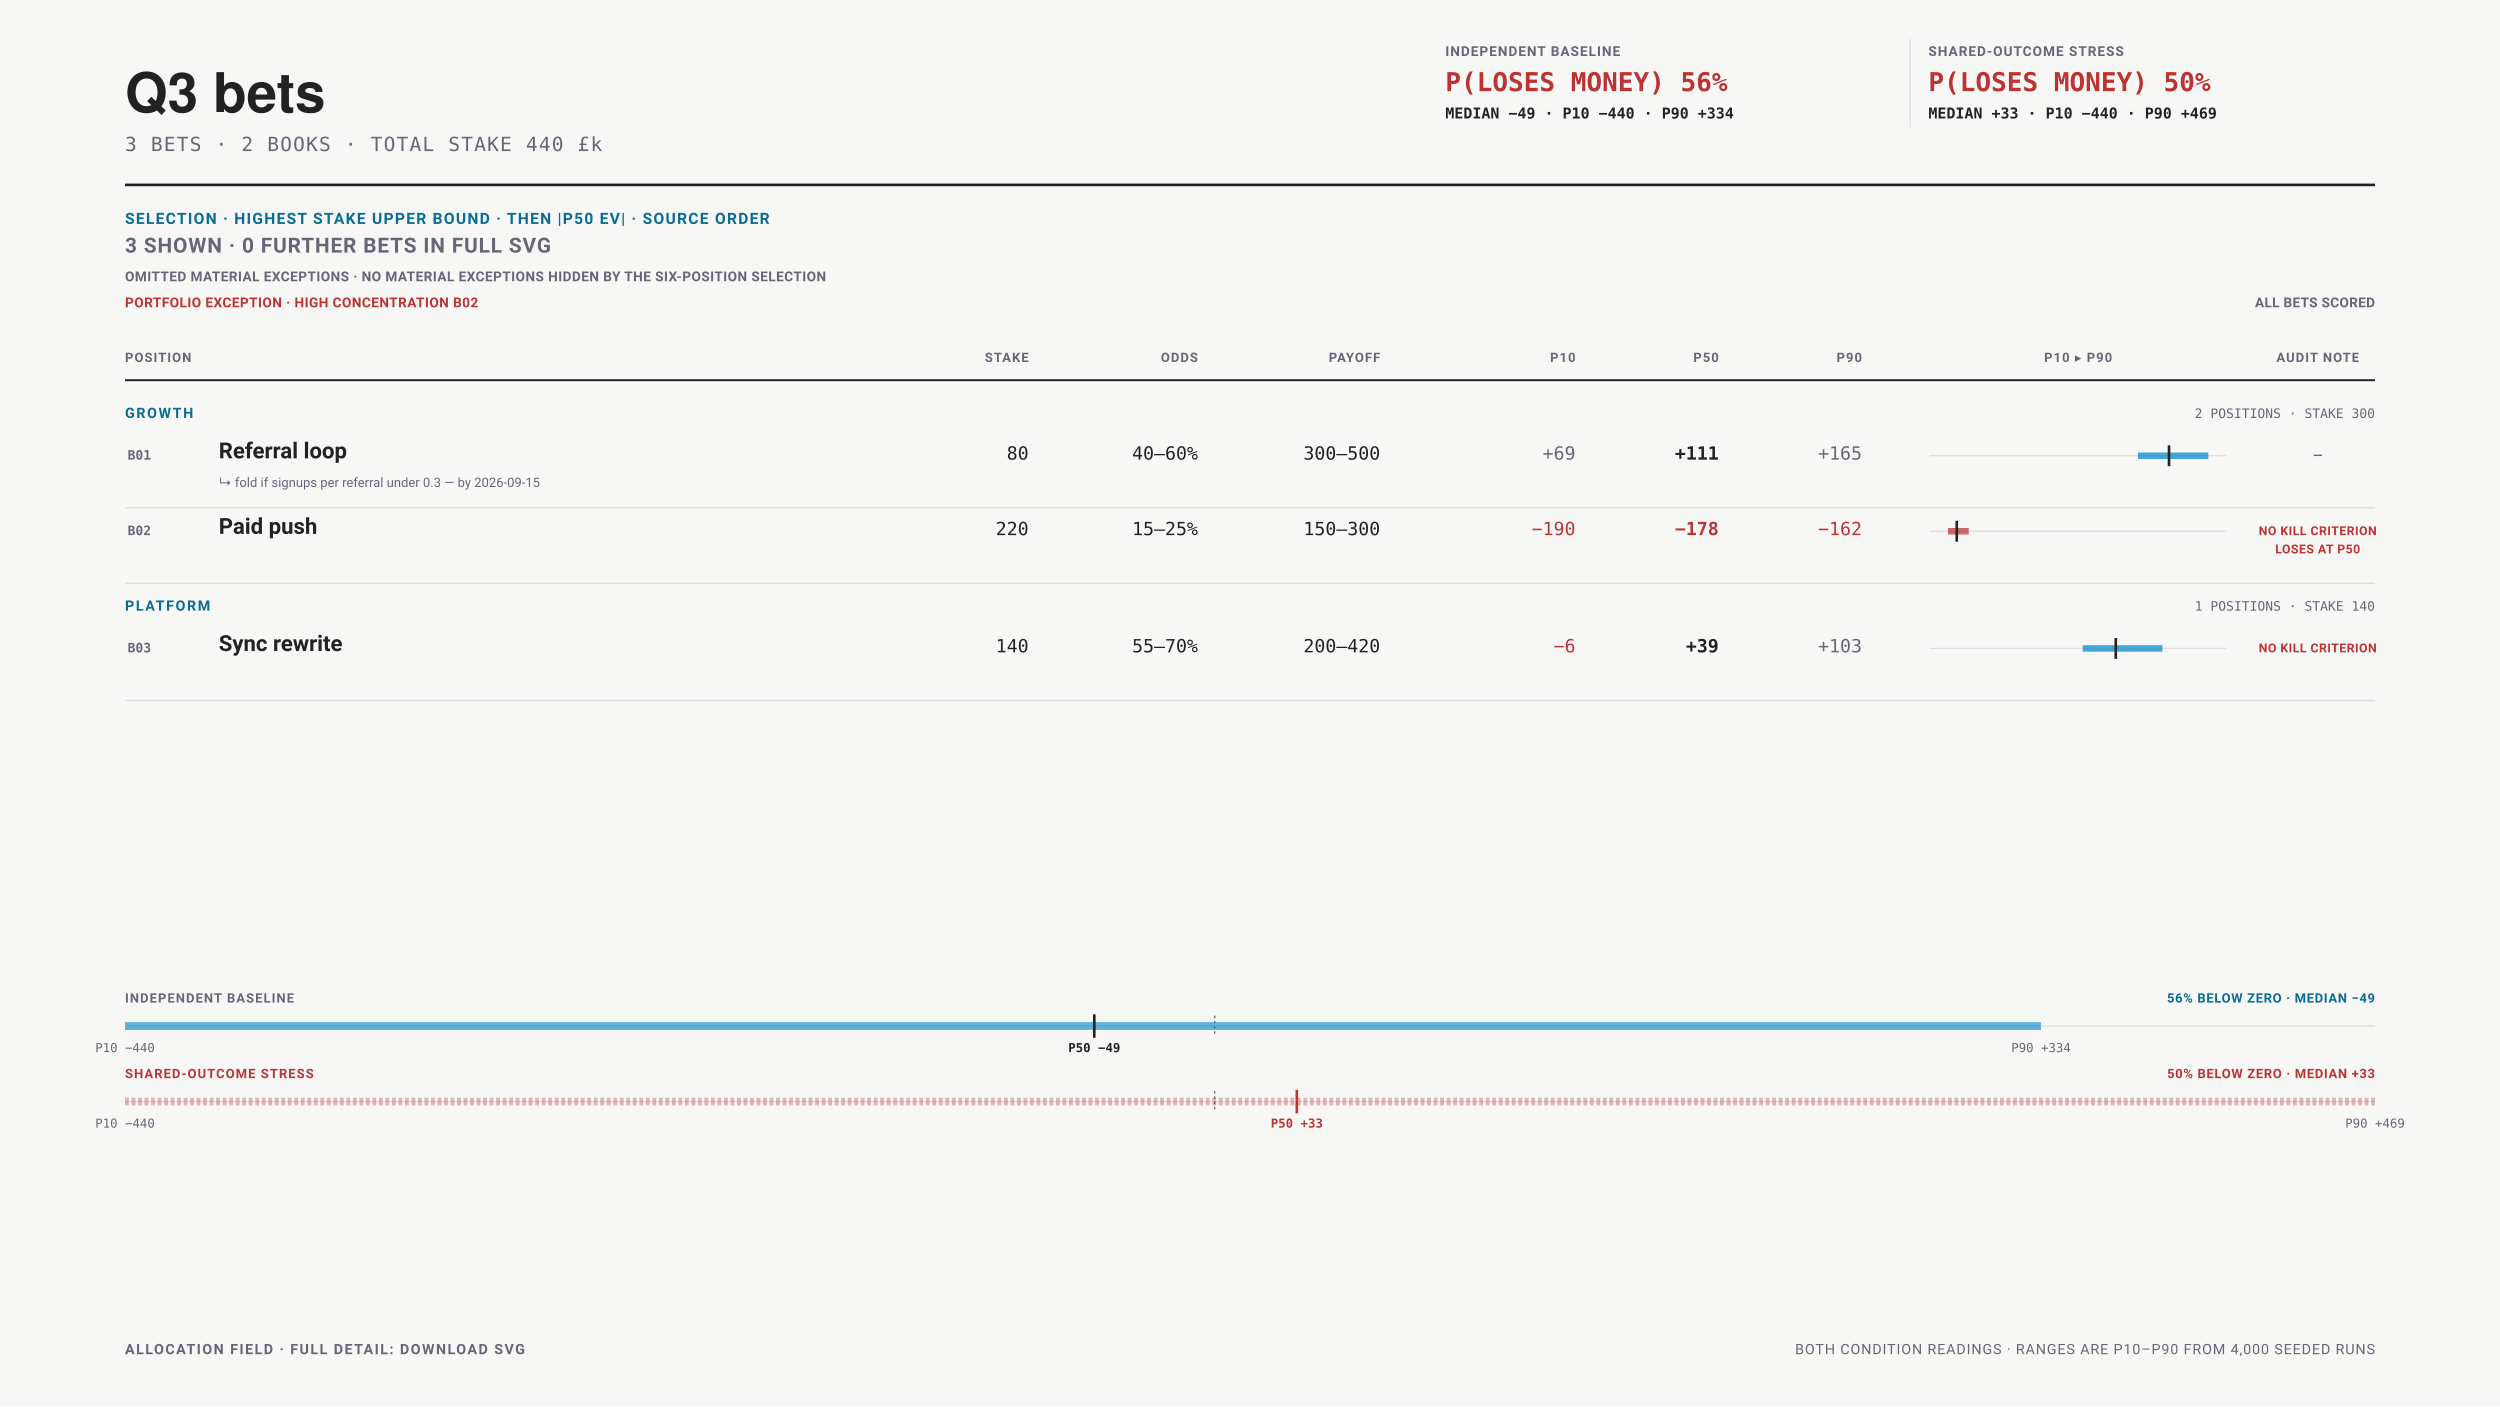
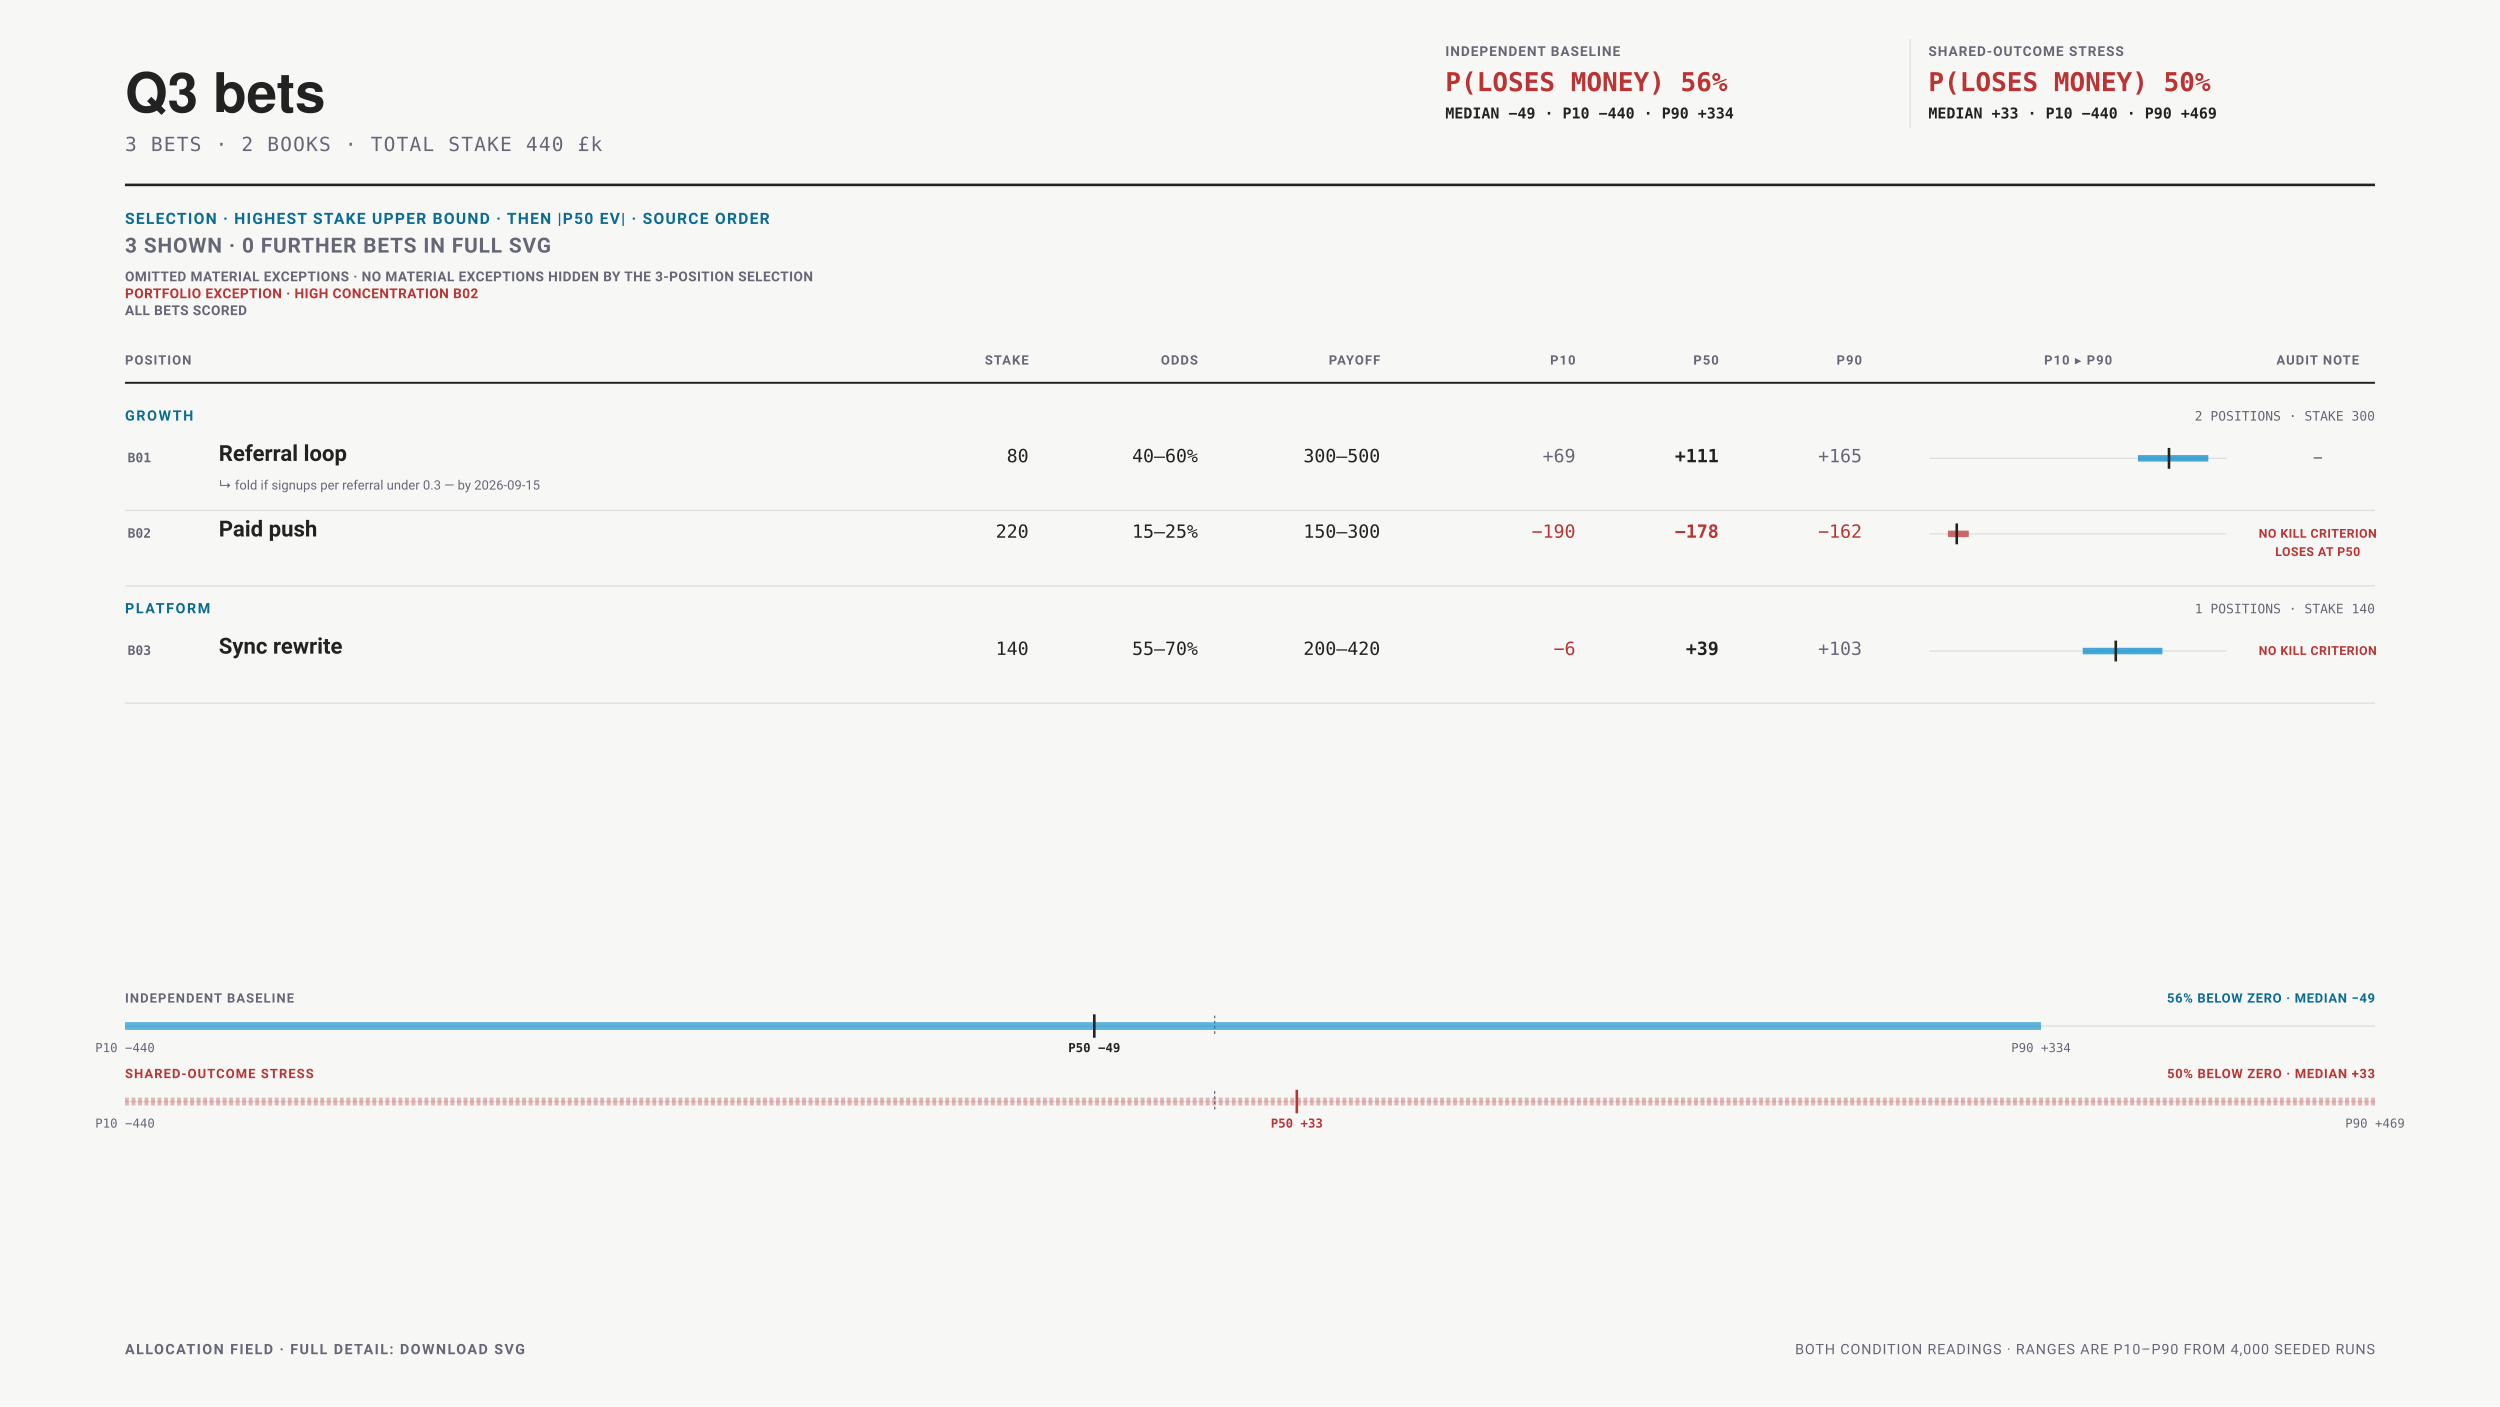
<svg xmlns="http://www.w3.org/2000/svg" data-bets-surface="allocation-field-presentation" viewBox="0 0 1920 1080" width="1920" height="1080" font-family="-apple-system,BlinkMacSystemFont,'Segoe UI',Roboto,sans-serif" role="img" aria-labelledby="bets-presentation-title bets-presentation-desc">
  <rect width="1920" height="1080" fill="#f7f8f6" />
  <text data-bets-title-line="" x="96" y="86" font-family="'Helvetica Neue',Helvetica,'Segoe UI',Roboto,sans-serif" font-size="42" font-weight="600" fill="#222">Q3 bets</text>
  <text x="96" y="116" font-size="15" letter-spacing="0.06em" font-family="ui-monospace,'SF Mono',Menlo,Consolas,monospace" fill="#667">3 BETS · 2 BOOKS · TOTAL STAKE 440 £k</text>
  <g data-condition-receipt="" data-condition="independent">
    <text x="1110" y="43" font-size="10.5" font-weight="700" letter-spacing="0.07em" fill="#667">INDEPENDENT BASELINE</text>
    <text x="1110" y="70" font-size="20" font-weight="700" font-family="ui-monospace,'SF Mono',Menlo,Consolas,monospace" fill="#b33">P(LOSES MONEY) 56%</text>
    <text x="1110" y="91" font-size="11.5" font-weight="600" font-family="ui-monospace,'SF Mono',Menlo,Consolas,monospace" fill="#222">MEDIAN −49 · P10 −440 · P90 +334</text>
  </g>
  <line x1="1467" y1="30" x2="1467" y2="98" stroke="#ddd" />
  <g data-condition-receipt="" data-condition="shared">
    <text x="1481" y="43" font-size="10.5" font-weight="700" letter-spacing="0.07em" fill="#667">SHARED-OUTCOME STRESS</text>
    <text x="1481" y="70" font-size="20" font-weight="700" font-family="ui-monospace,'SF Mono',Menlo,Consolas,monospace" fill="#b33">P(LOSES MONEY) 50%</text>
    <text x="1481" y="91" font-size="11.5" font-weight="600" font-family="ui-monospace,'SF Mono',Menlo,Consolas,monospace" fill="#222">MEDIAN +33 · P10 −440 · P90 +469</text>
  </g>
  <line x1="96" y1="142" x2="1824" y2="142" stroke="#222" stroke-width="2" />
  <text x="96" y="172" font-size="12" font-weight="700" letter-spacing="0.08em" fill="#0A6C94">SELECTION · HIGHEST STAKE UPPER BOUND · THEN |P50 EV| · SOURCE ORDER</text>
  <text x="96" y="194" font-size="16" font-weight="700" letter-spacing="0.04em" fill="#667">3 SHOWN · 0 FURTHER BETS IN FULL SVG</text>
-   <text x="96" y="216" font-size="10.5" font-weight="700" letter-spacing="0.03em" fill="#667">OMITTED MATERIAL EXCEPTIONS · NO MATERIAL EXCEPTIONS HIDDEN BY THE SIX-POSITION SELECTION</text>
-   <text x="96" y="236" font-size="10.5" font-weight="700" letter-spacing="0.03em" fill="#b33">PORTFOLIO EXCEPTION · HIGH CONCENTRATION B02</text>
-   <text x="1824" y="236" font-size="10.5" font-weight="700" letter-spacing="0.02em" text-anchor="end" fill="#667">ALL BETS SCORED</text>
-   <text x="96" y="278" font-size="10" font-weight="700" letter-spacing="0.08em" text-anchor="start" fill="#667">POSITION</text>
-   <text x="790" y="278" font-size="10" font-weight="700" letter-spacing="0.08em" text-anchor="end" fill="#667">STAKE</text>
-   <text x="920" y="278" font-size="10" font-weight="700" letter-spacing="0.08em" text-anchor="end" fill="#667">ODDS</text>
-   <text x="1060" y="278" font-size="10" font-weight="700" letter-spacing="0.08em" text-anchor="end" fill="#667">PAYOFF</text>
-   <text x="1210" y="278" font-size="10" font-weight="700" letter-spacing="0.08em" text-anchor="end" fill="#667">P10</text>
-   <text x="1320" y="278" font-size="10" font-weight="700" letter-spacing="0.08em" text-anchor="end" fill="#667">P50</text>
-   <text x="1430" y="278" font-size="10" font-weight="700" letter-spacing="0.08em" text-anchor="end" fill="#667">P90</text>
-   <text x="1596" y="278" font-size="10" font-weight="700" letter-spacing="0.08em" text-anchor="middle" fill="#667">P10 ▸ P90</text>
-   <text x="1780" y="278" font-size="10" font-weight="700" letter-spacing="0.08em" text-anchor="middle" fill="#667">AUDIT NOTE</text>
-   <line x1="96" y1="292" x2="1824" y2="292" stroke="#222" stroke-width="1.5" />
-   <text x="96" y="321" font-size="11" font-weight="700" letter-spacing="0.11em" fill="#0A6C94">GROWTH</text>
-   <text x="1824" y="321" font-size="10" text-anchor="end" font-family="ui-monospace,'SF Mono',Menlo,Consolas,monospace" fill="#667">2 POSITIONS · STAKE 300</text>
+   <text x="96" y="216" font-size="10.5" font-weight="700" letter-spacing="0.03em" fill="#667">OMITTED MATERIAL EXCEPTIONS · NO MATERIAL EXCEPTIONS HIDDEN BY THE 3-POSITION SELECTION</text>
+   <text x="96" y="229" font-size="10.5" font-weight="700" letter-spacing="0.03em" fill="#b33">PORTFOLIO EXCEPTION · HIGH CONCENTRATION B02</text>
+   <text data-bets-unscored-line="" x="96" y="242" font-size="10.5" font-weight="700" letter-spacing="0.03em" fill="#667">ALL BETS SCORED</text>
+   <text x="96" y="280" font-size="10" font-weight="700" letter-spacing="0.08em" text-anchor="start" fill="#667">POSITION</text>
+   <text x="790" y="280" font-size="10" font-weight="700" letter-spacing="0.08em" text-anchor="end" fill="#667">STAKE</text>
+   <text x="920" y="280" font-size="10" font-weight="700" letter-spacing="0.08em" text-anchor="end" fill="#667">ODDS</text>
+   <text x="1060" y="280" font-size="10" font-weight="700" letter-spacing="0.08em" text-anchor="end" fill="#667">PAYOFF</text>
+   <text x="1210" y="280" font-size="10" font-weight="700" letter-spacing="0.08em" text-anchor="end" fill="#667">P10</text>
+   <text x="1320" y="280" font-size="10" font-weight="700" letter-spacing="0.08em" text-anchor="end" fill="#667">P50</text>
+   <text x="1430" y="280" font-size="10" font-weight="700" letter-spacing="0.08em" text-anchor="end" fill="#667">P90</text>
+   <text x="1596" y="280" font-size="10" font-weight="700" letter-spacing="0.08em" text-anchor="middle" fill="#667">P10 ▸ P90</text>
+   <text x="1780" y="280" font-size="10" font-weight="700" letter-spacing="0.08em" text-anchor="middle" fill="#667">AUDIT NOTE</text>
+   <line x1="96" y1="294" x2="1824" y2="294" stroke="#222" stroke-width="1.5" />
+   <text x="96" y="323" font-size="11" font-weight="700" letter-spacing="0.11em" fill="#0A6C94">GROWTH</text>
+   <text x="1824" y="323" font-size="10" text-anchor="end" font-family="ui-monospace,'SF Mono',Menlo,Consolas,monospace" fill="#667">2 POSITIONS · STAKE 300</text>
  <g data-row="bet" data-id="B01">
-     <text x="98" y="353" font-size="10" font-weight="700" font-family="ui-monospace,'SF Mono',Menlo,Consolas,monospace" fill="#667">B01</text>
-     <text x="168" y="352" font-size="17" font-weight="600" fill="#222">Referral loop</text>
-     <text x="168" y="374" font-size="10" fill="#667">↳ fold if signups per referral under 0.3 — by 2026-09-15</text>
-     <text x="790" y="353" font-size="14" text-anchor="end" font-family="ui-monospace,'SF Mono',Menlo,Consolas,monospace" fill="#222">80</text>
-     <text x="920" y="353" font-size="14" text-anchor="end" font-family="ui-monospace,'SF Mono',Menlo,Consolas,monospace" fill="#222">40–60%</text>
-     <text x="1060" y="353" font-size="14" text-anchor="end" font-family="ui-monospace,'SF Mono',Menlo,Consolas,monospace" fill="#222">300–500</text>
-     <text x="1210" y="353" font-size="14" font-weight="400" text-anchor="end" font-family="ui-monospace,'SF Mono',Menlo,Consolas,monospace" fill="#667">+69</text>
-     <text x="1320" y="353" font-size="14" font-weight="700" text-anchor="end" font-family="ui-monospace,'SF Mono',Menlo,Consolas,monospace" fill="#222">+111</text>
-     <text x="1430" y="353" font-size="14" font-weight="400" text-anchor="end" font-family="ui-monospace,'SF Mono',Menlo,Consolas,monospace" fill="#667">+165</text>
-     <line x1="1482" y1="350" x2="1710" y2="350" stroke="#ddd" />
-     <line data-exposure-range="" x1="1641.936" y1="350" x2="1696" y2="350" stroke="#08c" stroke-width="5" stroke-opacity="0.72" />
-     <line data-exposure-median="" x1="1665.791" y1="342" x2="1665.791" y2="358" stroke="#222" stroke-width="2" />
-     <text x="1780" y="353" font-size="9.5" font-weight="700" letter-spacing="0.035em" text-anchor="middle" fill="#667">—</text>
+     <text x="98" y="355" font-size="10" font-weight="700" font-family="ui-monospace,'SF Mono',Menlo,Consolas,monospace" fill="#667">B01</text>
+     <text x="168" y="354" font-size="17" font-weight="600" fill="#222">Referral loop</text>
+     <text x="168" y="376" font-size="10" fill="#667">↳ fold if signups per referral under 0.3 — by 2026-09-15</text>
+     <text x="790" y="355" font-size="14" text-anchor="end" font-family="ui-monospace,'SF Mono',Menlo,Consolas,monospace" fill="#222">80</text>
+     <text x="920" y="355" font-size="14" text-anchor="end" font-family="ui-monospace,'SF Mono',Menlo,Consolas,monospace" fill="#222">40–60%</text>
+     <text x="1060" y="355" font-size="14" text-anchor="end" font-family="ui-monospace,'SF Mono',Menlo,Consolas,monospace" fill="#222">300–500</text>
+     <text x="1210" y="355" font-size="14" font-weight="400" text-anchor="end" font-family="ui-monospace,'SF Mono',Menlo,Consolas,monospace" fill="#667">+69</text>
+     <text x="1320" y="355" font-size="14" font-weight="700" text-anchor="end" font-family="ui-monospace,'SF Mono',Menlo,Consolas,monospace" fill="#222">+111</text>
+     <text x="1430" y="355" font-size="14" font-weight="400" text-anchor="end" font-family="ui-monospace,'SF Mono',Menlo,Consolas,monospace" fill="#667">+165</text>
+     <line x1="1482" y1="352" x2="1710" y2="352" stroke="#ddd" />
+     <line data-exposure-range="" x1="1641.936" y1="352" x2="1696" y2="352" stroke="#08c" stroke-width="5" stroke-opacity="0.72" />
+     <line data-exposure-median="" x1="1665.791" y1="344" x2="1665.791" y2="360" stroke="#222" stroke-width="2" />
+     <text x="1780" y="355" font-size="9.5" font-weight="700" letter-spacing="0.035em" text-anchor="middle" fill="#667">—</text>
  </g>
-   <line x1="96" y1="390" x2="1824" y2="390" stroke="#ddd" />
+   <line x1="96" y1="392" x2="1824" y2="392" stroke="#ddd" />
  <g data-row="bet" data-id="B02">
-     <text x="98" y="411" font-size="10" font-weight="700" font-family="ui-monospace,'SF Mono',Menlo,Consolas,monospace" fill="#667">B02</text>
-     <text x="168" y="410" font-size="17" font-weight="600" fill="#222">Paid push</text>
-     <text x="790" y="411" font-size="14" text-anchor="end" font-family="ui-monospace,'SF Mono',Menlo,Consolas,monospace" fill="#222">220</text>
-     <text x="920" y="411" font-size="14" text-anchor="end" font-family="ui-monospace,'SF Mono',Menlo,Consolas,monospace" fill="#222">15–25%</text>
-     <text x="1060" y="411" font-size="14" text-anchor="end" font-family="ui-monospace,'SF Mono',Menlo,Consolas,monospace" fill="#222">150–300</text>
-     <text x="1210" y="411" font-size="14" font-weight="400" text-anchor="end" font-family="ui-monospace,'SF Mono',Menlo,Consolas,monospace" fill="#b33">−190</text>
-     <text x="1320" y="411" font-size="14" font-weight="700" text-anchor="end" font-family="ui-monospace,'SF Mono',Menlo,Consolas,monospace" fill="#b33">−178</text>
-     <text x="1430" y="411" font-size="14" font-weight="400" text-anchor="end" font-family="ui-monospace,'SF Mono',Menlo,Consolas,monospace" fill="#b33">−162</text>
-     <line x1="1482" y1="408" x2="1710" y2="408" stroke="#ddd" />
-     <line data-exposure-range="" x1="1496" y1="408" x2="1512.016" y2="408" stroke="#b33" stroke-width="5" stroke-opacity="0.72" />
-     <line data-exposure-median="" x1="1502.782" y1="400" x2="1502.782" y2="416" stroke="#222" stroke-width="2" />
-     <text x="1780" y="411" font-size="9.5" font-weight="700" letter-spacing="0.035em" text-anchor="middle" fill="#b33">NO KILL CRITERION</text>
-     <text x="1780" y="425" font-size="9.5" font-weight="700" letter-spacing="0.035em" text-anchor="middle" fill="#b33">LOSES AT P50</text>
+     <text x="98" y="413" font-size="10" font-weight="700" font-family="ui-monospace,'SF Mono',Menlo,Consolas,monospace" fill="#667">B02</text>
+     <text x="168" y="412" font-size="17" font-weight="600" fill="#222">Paid push</text>
+     <text x="790" y="413" font-size="14" text-anchor="end" font-family="ui-monospace,'SF Mono',Menlo,Consolas,monospace" fill="#222">220</text>
+     <text x="920" y="413" font-size="14" text-anchor="end" font-family="ui-monospace,'SF Mono',Menlo,Consolas,monospace" fill="#222">15–25%</text>
+     <text x="1060" y="413" font-size="14" text-anchor="end" font-family="ui-monospace,'SF Mono',Menlo,Consolas,monospace" fill="#222">150–300</text>
+     <text x="1210" y="413" font-size="14" font-weight="400" text-anchor="end" font-family="ui-monospace,'SF Mono',Menlo,Consolas,monospace" fill="#b33">−190</text>
+     <text x="1320" y="413" font-size="14" font-weight="700" text-anchor="end" font-family="ui-monospace,'SF Mono',Menlo,Consolas,monospace" fill="#b33">−178</text>
+     <text x="1430" y="413" font-size="14" font-weight="400" text-anchor="end" font-family="ui-monospace,'SF Mono',Menlo,Consolas,monospace" fill="#b33">−162</text>
+     <line x1="1482" y1="410" x2="1710" y2="410" stroke="#ddd" />
+     <line data-exposure-range="" x1="1496" y1="410" x2="1512.016" y2="410" stroke="#b33" stroke-width="5" stroke-opacity="0.72" />
+     <line data-exposure-median="" x1="1502.782" y1="402" x2="1502.782" y2="418" stroke="#222" stroke-width="2" />
+     <text x="1780" y="413" font-size="9.5" font-weight="700" letter-spacing="0.035em" text-anchor="middle" fill="#b33">NO KILL CRITERION</text>
+     <text x="1780" y="427" font-size="9.5" font-weight="700" letter-spacing="0.035em" text-anchor="middle" fill="#b33">LOSES AT P50</text>
  </g>
-   <line x1="96" y1="448" x2="1824" y2="448" stroke="#ddd" />
-   <text x="96" y="469" font-size="11" font-weight="700" letter-spacing="0.11em" fill="#0A6C94">PLATFORM</text>
-   <text x="1824" y="469" font-size="10" text-anchor="end" font-family="ui-monospace,'SF Mono',Menlo,Consolas,monospace" fill="#667">1 POSITIONS · STAKE 140</text>
+   <line x1="96" y1="450" x2="1824" y2="450" stroke="#ddd" />
+   <text x="96" y="471" font-size="11" font-weight="700" letter-spacing="0.11em" fill="#0A6C94">PLATFORM</text>
+   <text x="1824" y="471" font-size="10" text-anchor="end" font-family="ui-monospace,'SF Mono',Menlo,Consolas,monospace" fill="#667">1 POSITIONS · STAKE 140</text>
  <g data-row="bet" data-id="B03">
-     <text x="98" y="501" font-size="10" font-weight="700" font-family="ui-monospace,'SF Mono',Menlo,Consolas,monospace" fill="#667">B03</text>
-     <text x="168" y="500" font-size="17" font-weight="600" fill="#222">Sync rewrite</text>
-     <text x="790" y="501" font-size="14" text-anchor="end" font-family="ui-monospace,'SF Mono',Menlo,Consolas,monospace" fill="#222">140</text>
-     <text x="920" y="501" font-size="14" text-anchor="end" font-family="ui-monospace,'SF Mono',Menlo,Consolas,monospace" fill="#222">55–70%</text>
-     <text x="1060" y="501" font-size="14" text-anchor="end" font-family="ui-monospace,'SF Mono',Menlo,Consolas,monospace" fill="#222">200–420</text>
-     <text x="1210" y="501" font-size="14" font-weight="400" text-anchor="end" font-family="ui-monospace,'SF Mono',Menlo,Consolas,monospace" fill="#b33">−6</text>
-     <text x="1320" y="501" font-size="14" font-weight="700" text-anchor="end" font-family="ui-monospace,'SF Mono',Menlo,Consolas,monospace" fill="#222">+39</text>
-     <text x="1430" y="501" font-size="14" font-weight="400" text-anchor="end" font-family="ui-monospace,'SF Mono',Menlo,Consolas,monospace" fill="#667">+103</text>
-     <line x1="1482" y1="498" x2="1710" y2="498" stroke="#ddd" />
-     <line data-exposure-range="" x1="1599.547" y1="498" x2="1660.757" y2="498" stroke="#08c" stroke-width="5" stroke-opacity="0.72" />
-     <line data-exposure-median="" x1="1624.918" y1="490" x2="1624.918" y2="506" stroke="#222" stroke-width="2" />
-     <text x="1780" y="501" font-size="9.5" font-weight="700" letter-spacing="0.035em" text-anchor="middle" fill="#b33">NO KILL CRITERION</text>
+     <text x="98" y="503" font-size="10" font-weight="700" font-family="ui-monospace,'SF Mono',Menlo,Consolas,monospace" fill="#667">B03</text>
+     <text x="168" y="502" font-size="17" font-weight="600" fill="#222">Sync rewrite</text>
+     <text x="790" y="503" font-size="14" text-anchor="end" font-family="ui-monospace,'SF Mono',Menlo,Consolas,monospace" fill="#222">140</text>
+     <text x="920" y="503" font-size="14" text-anchor="end" font-family="ui-monospace,'SF Mono',Menlo,Consolas,monospace" fill="#222">55–70%</text>
+     <text x="1060" y="503" font-size="14" text-anchor="end" font-family="ui-monospace,'SF Mono',Menlo,Consolas,monospace" fill="#222">200–420</text>
+     <text x="1210" y="503" font-size="14" font-weight="400" text-anchor="end" font-family="ui-monospace,'SF Mono',Menlo,Consolas,monospace" fill="#b33">−6</text>
+     <text x="1320" y="503" font-size="14" font-weight="700" text-anchor="end" font-family="ui-monospace,'SF Mono',Menlo,Consolas,monospace" fill="#222">+39</text>
+     <text x="1430" y="503" font-size="14" font-weight="400" text-anchor="end" font-family="ui-monospace,'SF Mono',Menlo,Consolas,monospace" fill="#667">+103</text>
+     <line x1="1482" y1="500" x2="1710" y2="500" stroke="#ddd" />
+     <line data-exposure-range="" x1="1599.547" y1="500" x2="1660.757" y2="500" stroke="#08c" stroke-width="5" stroke-opacity="0.72" />
+     <line data-exposure-median="" x1="1624.918" y1="492" x2="1624.918" y2="508" stroke="#222" stroke-width="2" />
+     <text x="1780" y="503" font-size="9.5" font-weight="700" letter-spacing="0.035em" text-anchor="middle" fill="#b33">NO KILL CRITERION</text>
  </g>
-   <line x1="96" y1="538" x2="1824" y2="538" stroke="#ddd" />
+   <line x1="96" y1="540" x2="1824" y2="540" stroke="#ddd" />
  <g data-portfolio-exposure="" data-condition="independent">
    <text x="96" y="770" font-size="10" font-weight="700" letter-spacing="0.08em" fill="#667">INDEPENDENT BASELINE</text>
    <text x="1824" y="770" font-size="10" font-weight="700" letter-spacing="0.05em" text-anchor="end" fill="#0A6C94">56% BELOW ZERO · MEDIAN −49</text>
    <line x1="96" y1="788" x2="1824" y2="788" stroke="#ddd" stroke-width="1" />
    <line x1="932.89" y1="780" x2="932.89" y2="796" stroke="#667" stroke-width="1" stroke-dasharray="2 2" />
    <line x1="96" y1="788" x2="1567.49" y2="788" stroke="#08c" stroke-width="6" stroke-opacity="0.62" />
    <line x1="840.42" y1="779" x2="840.42" y2="797" stroke="#222" stroke-width="2" />
    <text x="96" y="808" font-size="9.5" text-anchor="middle" font-family="ui-monospace,'SF Mono',Menlo,Consolas,monospace" fill="#667">P10 −440</text>
    <text x="840.42" y="808" font-size="9.5" font-weight="700" text-anchor="middle" font-family="ui-monospace,'SF Mono',Menlo,Consolas,monospace" fill="#222">P50 −49</text>
    <text x="1567.49" y="808" font-size="9.5" text-anchor="middle" font-family="ui-monospace,'SF Mono',Menlo,Consolas,monospace" fill="#667">P90 +334</text>
  </g>
  <g data-portfolio-exposure="" data-condition="shared">
    <text x="96" y="828" font-size="10" font-weight="700" letter-spacing="0.08em" fill="#b33">SHARED-OUTCOME STRESS</text>
    <text x="1824" y="828" font-size="10" font-weight="700" letter-spacing="0.05em" text-anchor="end" fill="#b33">50% BELOW ZERO · MEDIAN +33</text>
    <line x1="96" y1="846" x2="1824" y2="846" stroke="#ddd" stroke-width="1" />
    <line x1="932.89" y1="838" x2="932.89" y2="854" stroke="#667" stroke-width="1" stroke-dasharray="2 2" />
    <line x1="96" y1="846" x2="1824" y2="846" stroke="#b33" stroke-width="6" stroke-opacity="0.34" stroke-dasharray="3 2" />
    <line x1="995.96" y1="837" x2="995.96" y2="855" stroke="#b33" stroke-width="2" />
    <text x="96" y="866" font-size="9.5" text-anchor="middle" font-family="ui-monospace,'SF Mono',Menlo,Consolas,monospace" fill="#667">P10 −440</text>
    <text x="995.96" y="866" font-size="9.5" font-weight="700" text-anchor="middle" font-family="ui-monospace,'SF Mono',Menlo,Consolas,monospace" fill="#b33">P50 +33</text>
    <text x="1824" y="866" font-size="9.5" text-anchor="middle" font-family="ui-monospace,'SF Mono',Menlo,Consolas,monospace" fill="#667">P90 +469</text>
  </g>
  <text x="96" y="1040" font-size="11" font-weight="700" letter-spacing="0.1em" fill="#667">ALLOCATION FIELD · FULL DETAIL: DOWNLOAD SVG</text>
  <text x="1824" y="1040" font-size="11" letter-spacing="0.06em" text-anchor="end" fill="#667">BOTH CONDITION READINGS · RANGES ARE P10–P90 FROM 4,000 SEEDED RUNS</text>
</svg>
